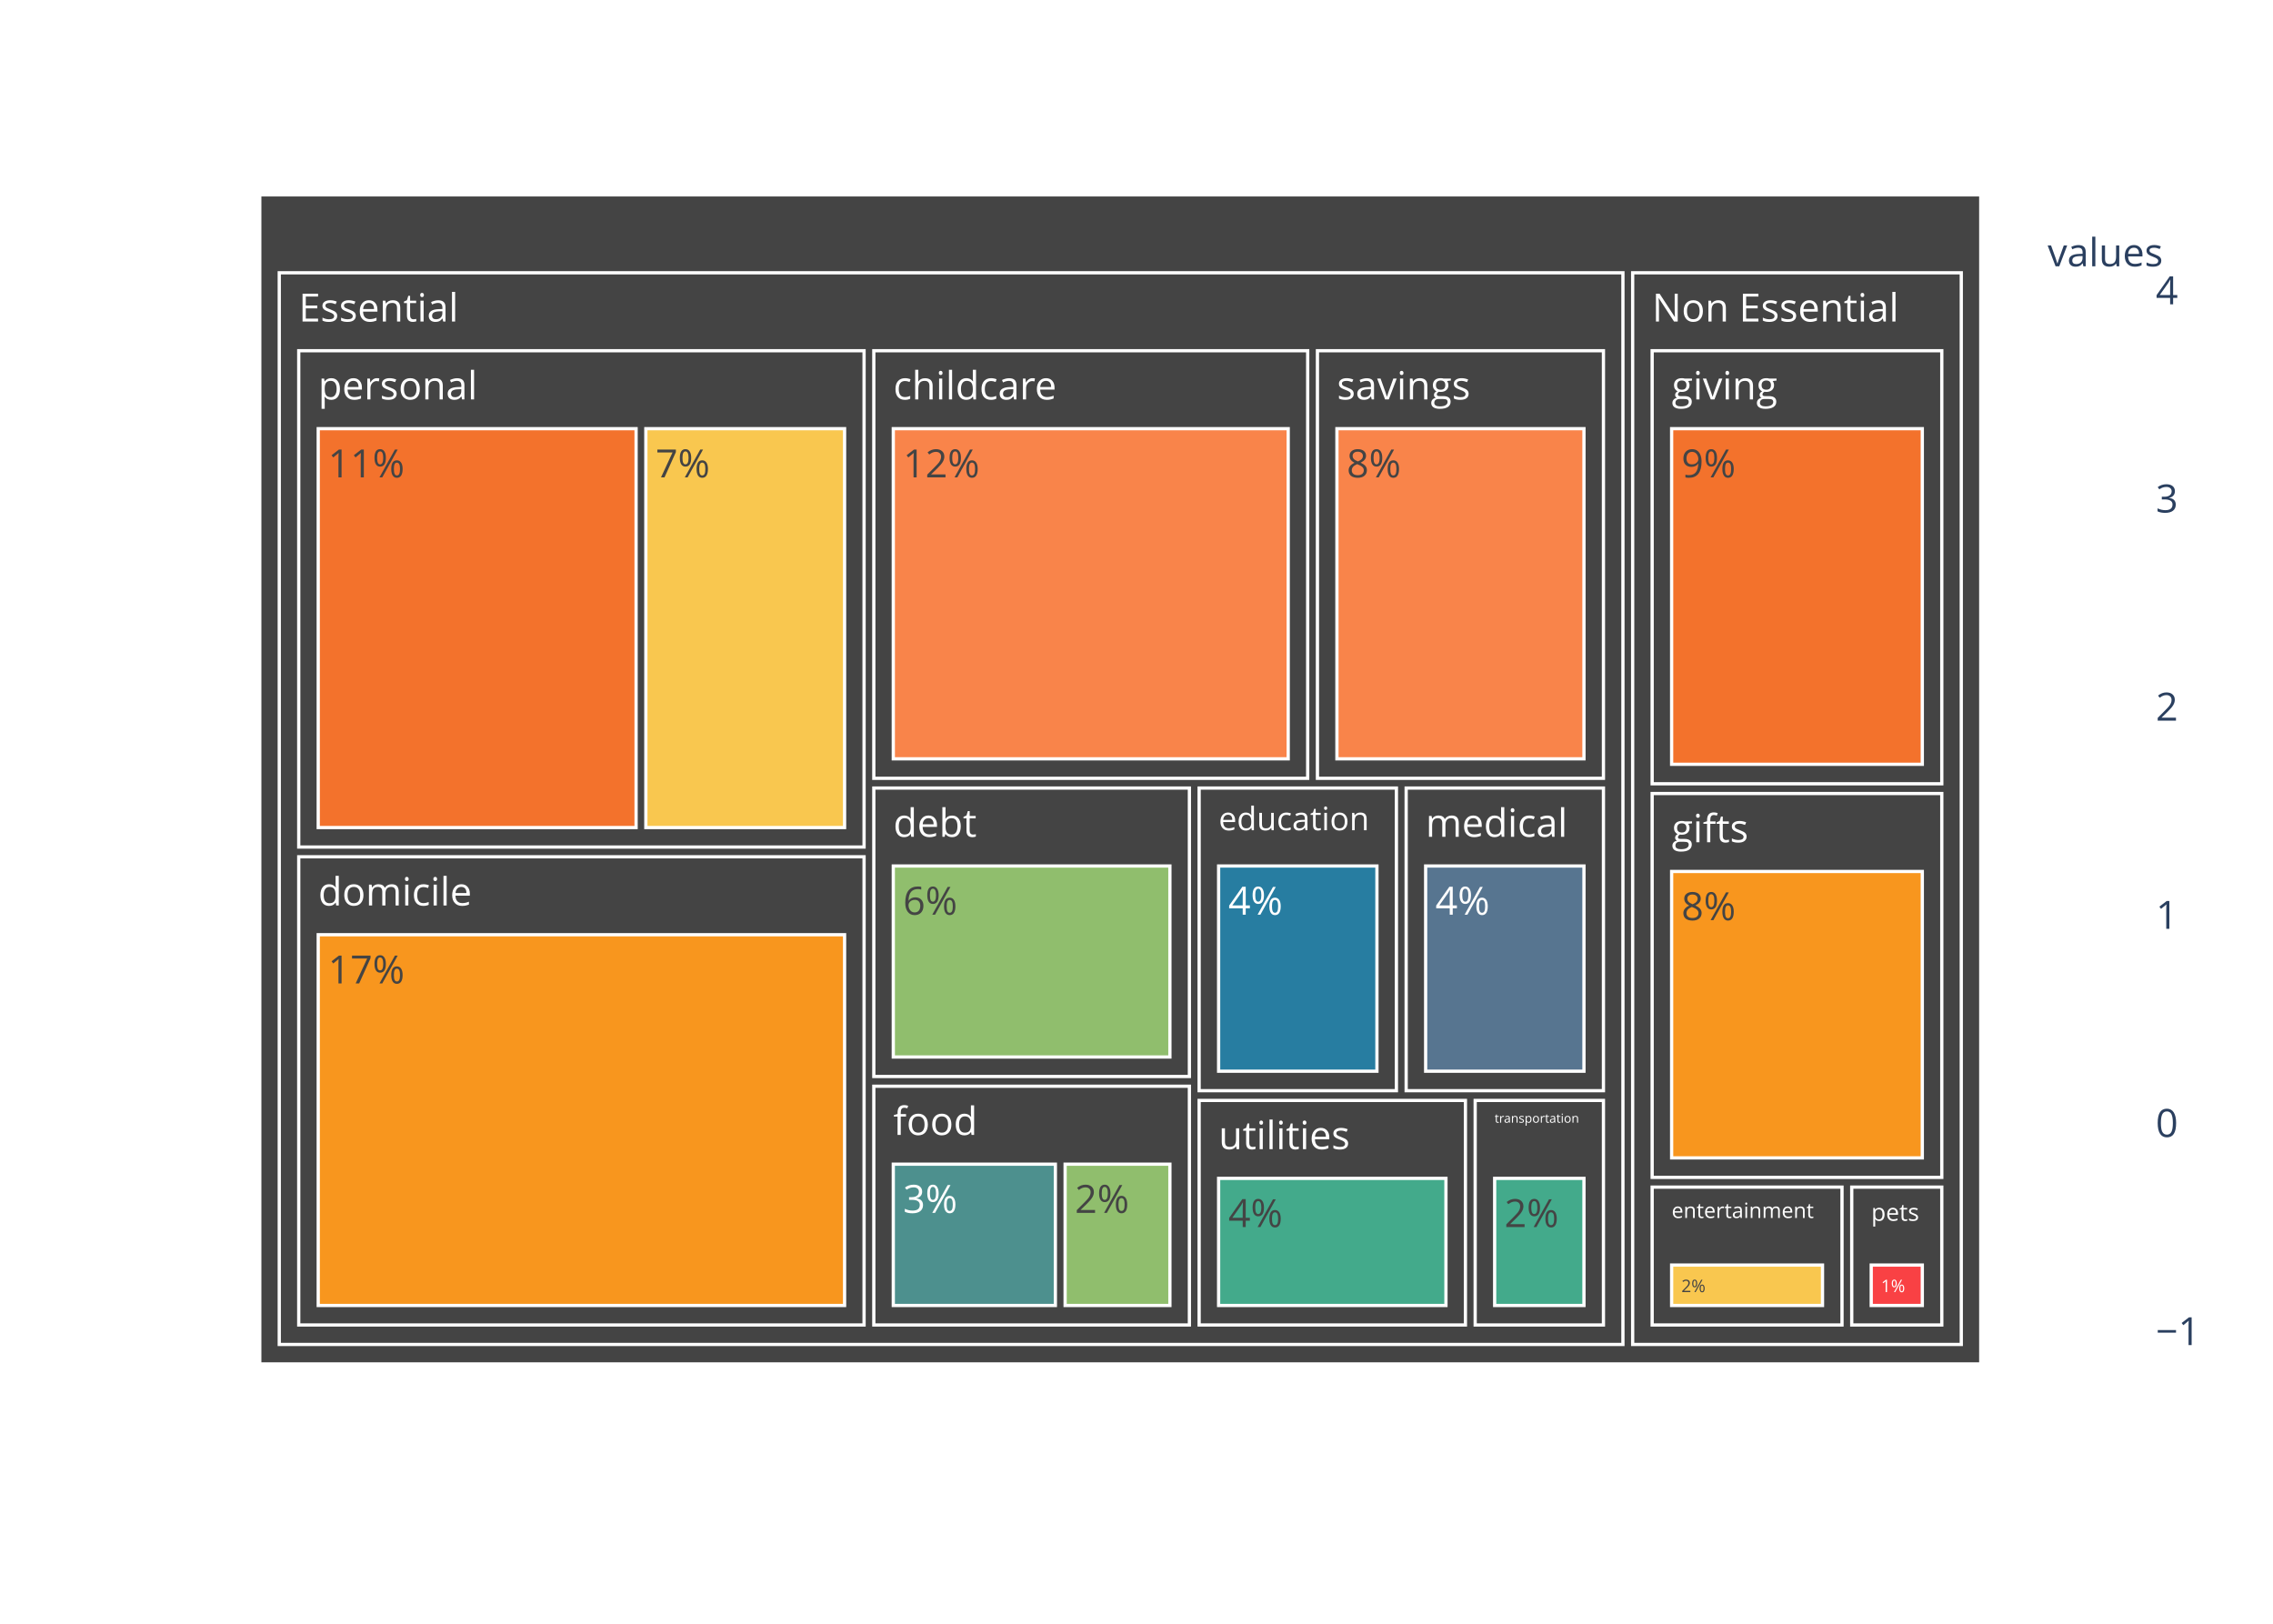
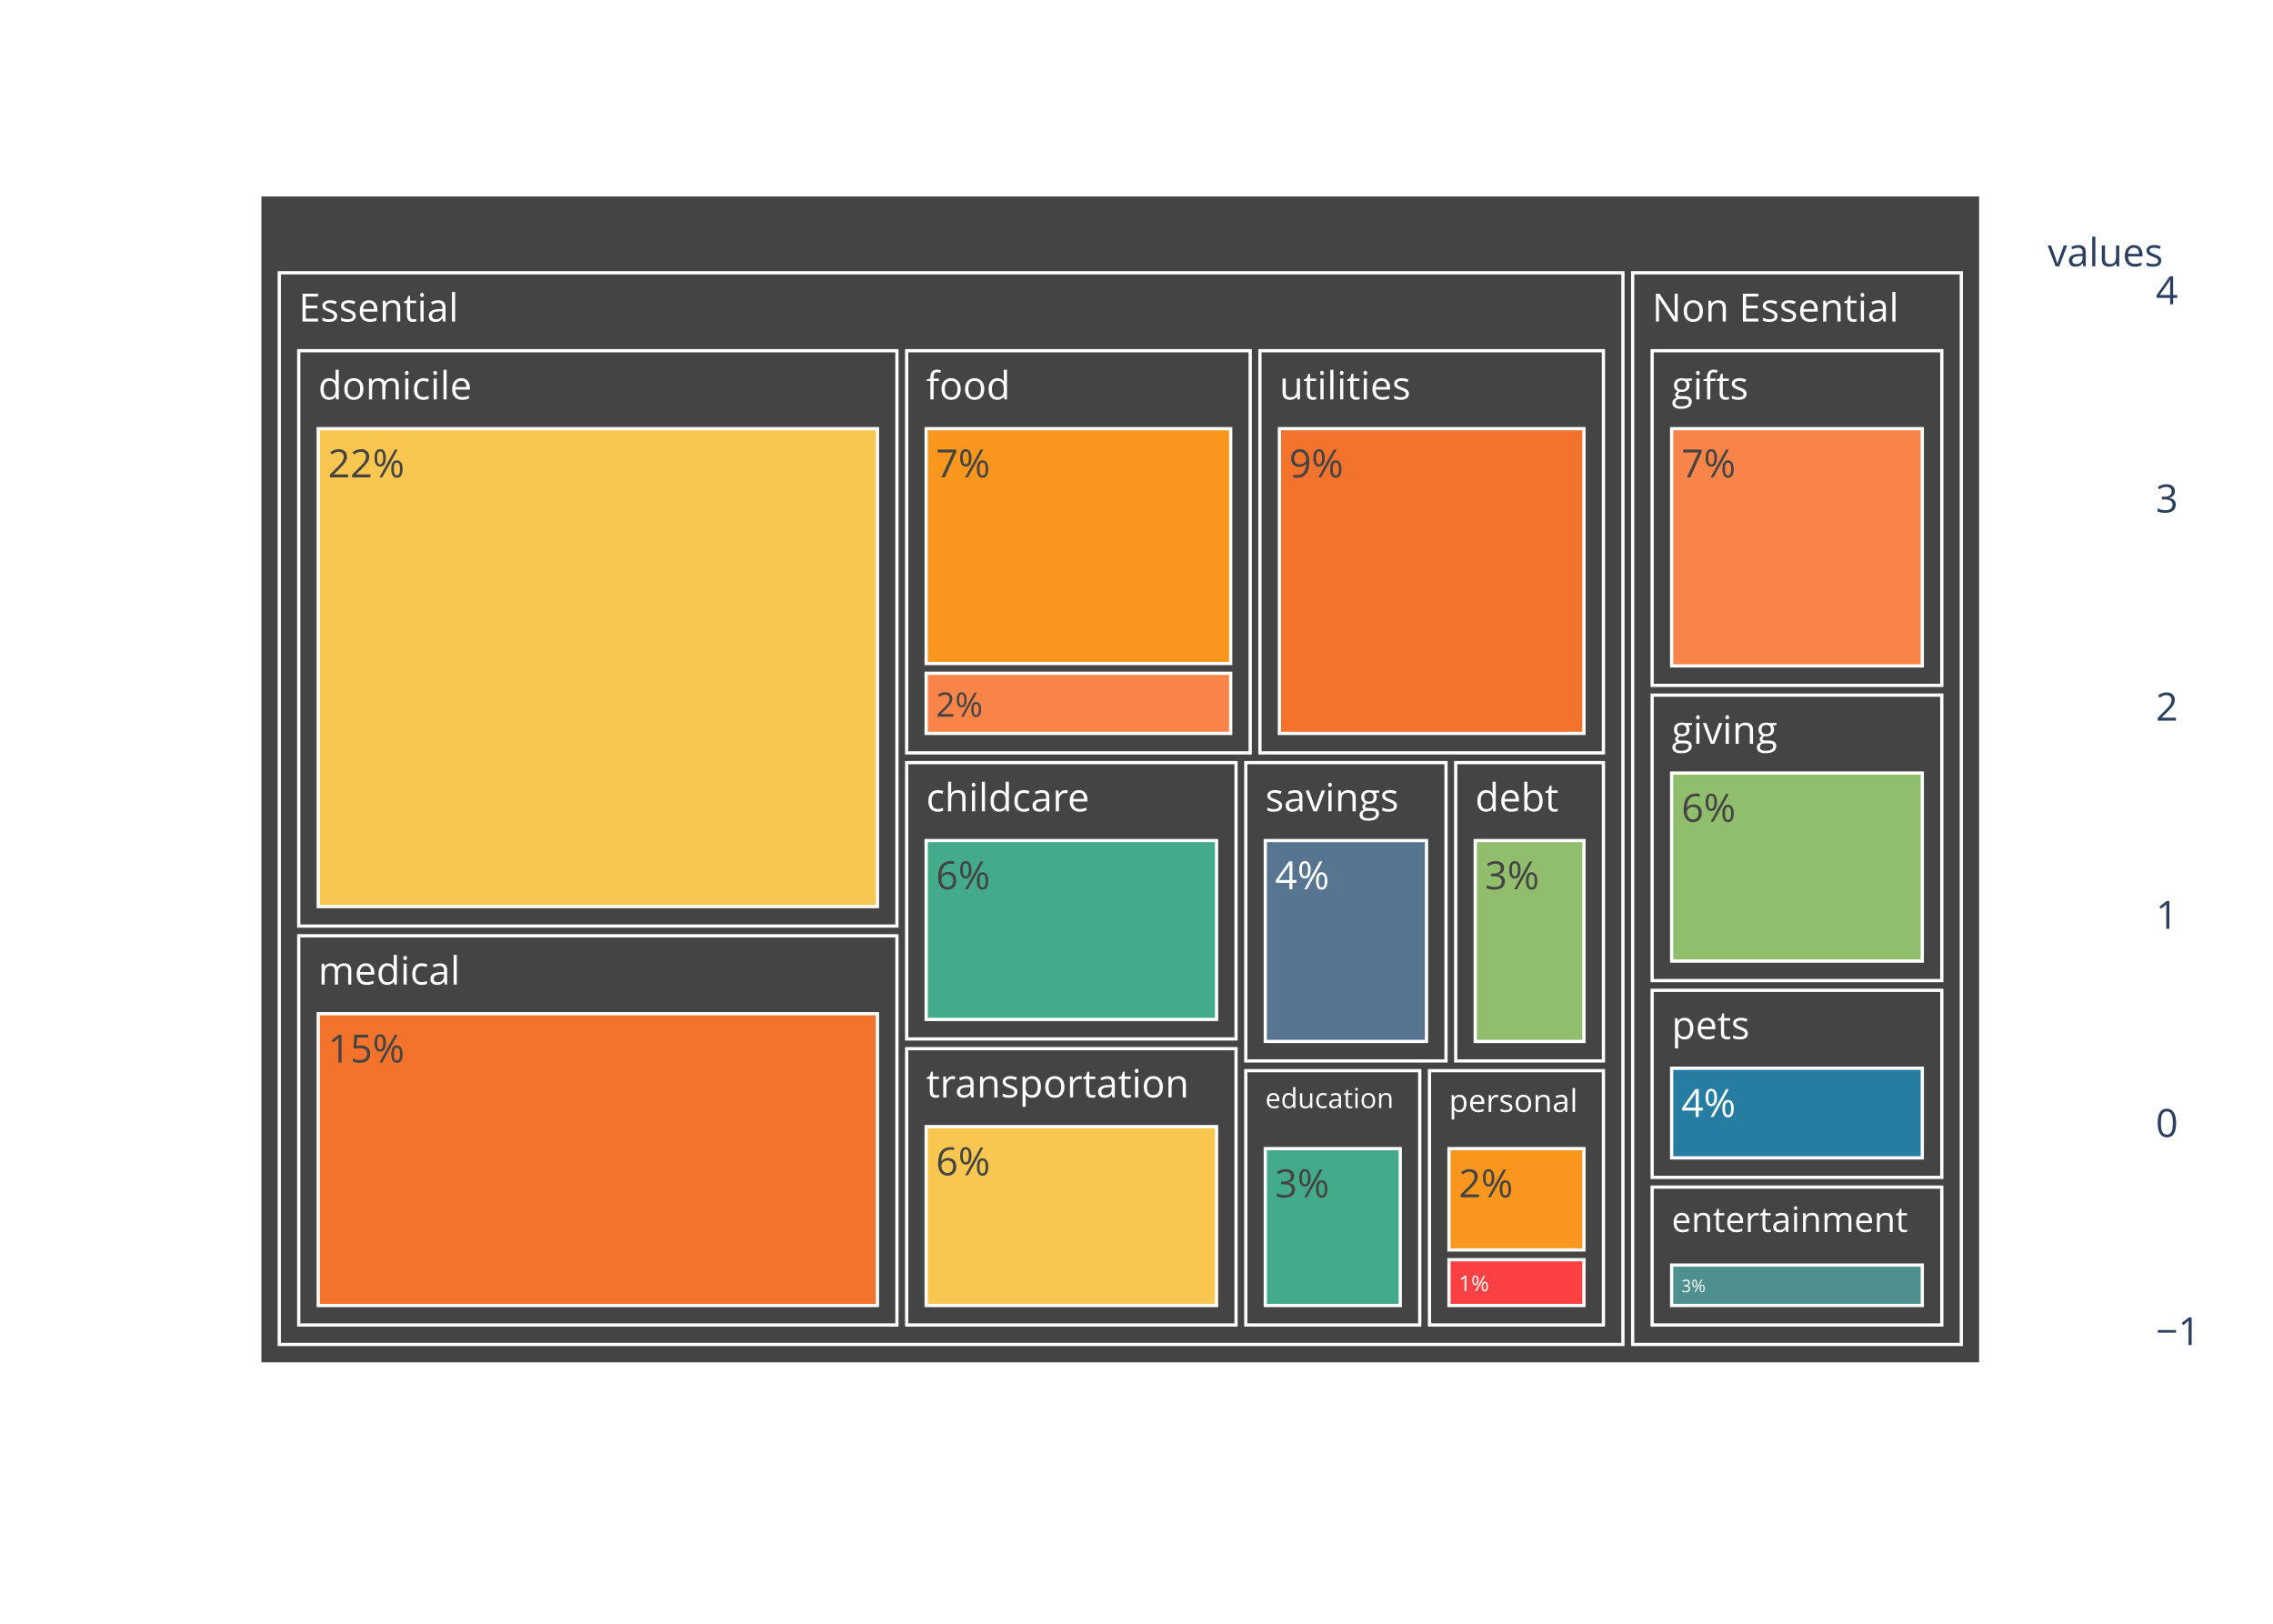
<svg xmlns="http://www.w3.org/2000/svg" class="main-svg" width="700" height="500" style="" viewBox="0 0 700 500">
  <rect x="0" y="0" width="700" height="500" style="fill: rgb(255, 255, 255); fill-opacity: 1;" />
-   <defs id="defs-18e255">
+   <defs id="defs-09d31a">
    <g class="clips" />
    <g class="gradients">
-       <linearGradient x1="0" x2="0" y1="1" y2="0" id="g18e255-cbcoloraxis">
+       <linearGradient x1="0" x2="0" y1="1" y2="0" id="g09d31a-cbcoloraxis">
        <stop offset="0%" stop-color="rgb(13, 8, 135)" stop-opacity="1" />
        <stop offset="11.111%" stop-color="rgb(70, 3, 159)" stop-opacity="1" />
        <stop offset="22.222%" stop-color="rgb(114, 1, 168)" stop-opacity="1" />
        <stop offset="33.333%" stop-color="rgb(156, 23, 158)" stop-opacity="1" />
        <stop offset="44.444%" stop-color="rgb(189, 55, 134)" stop-opacity="1" />
        <stop offset="55.556%" stop-color="rgb(216, 87, 107)" stop-opacity="1" />
        <stop offset="66.667%" stop-color="rgb(237, 121, 83)" stop-opacity="1" />
        <stop offset="77.778%" stop-color="rgb(251, 159, 58)" stop-opacity="1" />
        <stop offset="88.889%" stop-color="rgb(253, 202, 38)" stop-opacity="1" />
        <stop offset="100%" stop-color="rgb(240, 249, 33)" stop-opacity="1" />
      </linearGradient>
    </g>
  </defs>
  <g class="bglayer" />
  <g class="layer-below">
    <g class="imagelayer" />
    <g class="shapelayer" />
  </g>
  <g class="cartesianlayer" />
  <g class="polarlayer" />
  <g class="ternarylayer" />
  <g class="geolayer" />
  <g class="funnelarealayer" />
  <g class="pielayer" />
  <g class="treemaplayer">
    <g class="trace treemap" style="opacity: 1;">
      <g class="slice cursor-pointer">
        <path class="surface" d="M80,60L610,60L610,420L80,420Z" style="pointer-events: all; stroke-width: 1; fill: rgb(68, 68, 68); fill-opacity: 1; stroke: rgb(255, 255, 255); stroke-opacity: 1; opacity: 1;" />
        <g class="slicetext">
          <text data-notex="1" class="slicetext" text-anchor="start" x="0" y="0" style="font-family: 'Open Sans', verdana, arial, sans-serif; font-size: 12px; fill: rgb(255, 255, 255); fill-opacity: 1; white-space: pre;" transform="translate(86,75)"> </text>
        </g>
      </g>
      <g class="slice cursor-pointer">
        <path class="surface" d="M86,84L499.8,84L499.8,414L86,414Z" style="pointer-events: all; stroke-width: 1; fill: rgb(68, 68, 68); fill-opacity: 1; stroke: rgb(255, 255, 255); stroke-opacity: 1; opacity: 1;" />
        <g class="slicetext">
          <text data-notex="1" class="slicetext" text-anchor="start" x="0" y="0" style="font-family: 'Open Sans', verdana, arial, sans-serif; font-size: 12px; fill: rgb(255, 255, 255); fill-opacity: 1; white-space: pre;" transform="translate(92,99)">Essential</text>
        </g>
      </g>
      <g class="slice cursor-pointer">
        <path class="surface" d="M502.8,84L604,84L604,414L502.8,414Z" style="pointer-events: all; stroke-width: 1; fill: rgb(68, 68, 68); fill-opacity: 1; stroke: rgb(255, 255, 255); stroke-opacity: 1; opacity: 1;" />
        <g class="slicetext">
          <text data-notex="1" class="slicetext" text-anchor="start" x="0" y="0" style="font-family: 'Open Sans', verdana, arial, sans-serif; font-size: 12px; fill: rgb(255, 255, 255); fill-opacity: 1; white-space: pre;" transform="translate(508.8,99)">Non Essential</text>
        </g>
      </g>
      <g class="slice cursor-pointer">
-         <path class="surface" d="M92,108L266.1,108L266.1,260.829L92,260.829Z" style="pointer-events: all; stroke-width: 1; fill: rgb(68, 68, 68); fill-opacity: 1; stroke: rgb(255, 255, 255); stroke-opacity: 1; opacity: 1;" />
-         <g class="slicetext">
-           <text data-notex="1" class="slicetext" text-anchor="start" x="0" y="0" style="font-family: 'Open Sans', verdana, arial, sans-serif; font-size: 12px; fill: rgb(255, 255, 255); fill-opacity: 1; white-space: pre;" transform="translate(98,123)">personal</text>
-         </g>
-       </g>
-       <g class="slice cursor-pointer">
-         <path class="surface" d="M92,263.829L266.1,263.829L266.1,408L92,408Z" style="pointer-events: all; stroke-width: 1; fill: rgb(68, 68, 68); fill-opacity: 1; stroke: rgb(255, 255, 255); stroke-opacity: 1; opacity: 1;" />
-         <g class="slicetext">
-           <text data-notex="1" class="slicetext" text-anchor="start" x="0" y="0" style="font-family: 'Open Sans', verdana, arial, sans-serif; font-size: 12px; fill: rgb(255, 255, 255); fill-opacity: 1; white-space: pre;" transform="translate(98,278.8286)">domicile</text>
-         </g>
-       </g>
-       <g class="slice cursor-pointer">
-         <path class="surface" d="M269.1,108L402.72,108L402.72,239.667L269.1,239.667Z" style="pointer-events: all; stroke-width: 1; fill: rgb(68, 68, 68); fill-opacity: 1; stroke: rgb(255, 255, 255); stroke-opacity: 1; opacity: 1;" />
-         <g class="slicetext">
-           <text data-notex="1" class="slicetext" text-anchor="start" x="0" y="0" style="font-family: 'Open Sans', verdana, arial, sans-serif; font-size: 12px; fill: rgb(255, 255, 255); fill-opacity: 1; white-space: pre;" transform="translate(275.1,123)">childcare</text>
-         </g>
-       </g>
-       <g class="slice cursor-pointer">
-         <path class="surface" d="M405.72,108L493.8,108L493.8,239.667L405.72,239.667Z" style="pointer-events: all; stroke-width: 1; fill: rgb(68, 68, 68); fill-opacity: 1; stroke: rgb(255, 255, 255); stroke-opacity: 1; opacity: 1;" />
-         <g class="slicetext">
-           <text data-notex="1" class="slicetext" text-anchor="start" x="0" y="0" style="font-family: 'Open Sans', verdana, arial, sans-serif; font-size: 12px; fill: rgb(255, 255, 255); fill-opacity: 1; white-space: pre;" transform="translate(411.72,123)">savings</text>
-         </g>
-       </g>
-       <g class="slice cursor-pointer">
-         <path class="surface" d="M269.1,242.667L366.288,242.667L366.288,331.485L269.1,331.485Z" style="pointer-events: all; stroke-width: 1; fill: rgb(68, 68, 68); fill-opacity: 1; stroke: rgb(255, 255, 255); stroke-opacity: 1; opacity: 1;" />
-         <g class="slicetext">
-           <text data-notex="1" class="slicetext" text-anchor="start" x="0" y="0" style="font-family: 'Open Sans', verdana, arial, sans-serif; font-size: 12px; fill: rgb(255, 255, 255); fill-opacity: 1; white-space: pre;" transform="translate(275.1,257.6667)">debt</text>
-         </g>
-       </g>
-       <g class="slice cursor-pointer">
-         <path class="surface" d="M269.1,334.485L366.288,334.485L366.288,408L269.1,408Z" style="pointer-events: all; stroke-width: 1; fill: rgb(68, 68, 68); fill-opacity: 1; stroke: rgb(255, 255, 255); stroke-opacity: 1; opacity: 1;" />
-         <g class="slicetext">
-           <text data-notex="1" class="slicetext" text-anchor="start" x="0" y="0" style="font-family: 'Open Sans', verdana, arial, sans-serif; font-size: 12px; fill: rgb(255, 255, 255); fill-opacity: 1; white-space: pre;" transform="translate(275.1,349.4848)">food</text>
-         </g>
-       </g>
-       <g class="slice cursor-pointer">
-         <path class="surface" d="M369.288,242.667L430.044,242.667L430.044,335.857L369.288,335.857Z" style="pointer-events: all; stroke-width: 1; fill: rgb(68, 68, 68); fill-opacity: 1; stroke: rgb(255, 255, 255); stroke-opacity: 1; opacity: 1;" />
-         <g class="slicetext">
-           <text data-notex="1" class="slicetext" text-anchor="start" x="0" y="0" style="font-family: 'Open Sans', verdana, arial, sans-serif; font-size: 12px; fill: rgb(255, 255, 255); fill-opacity: 1; white-space: pre;" transform="translate(375.288,255.6546)scale(0.8323244)">education</text>
-         </g>
-       </g>
-       <g class="slice cursor-pointer">
-         <path class="surface" d="M433.044,242.667L493.8,242.667L493.8,335.857L433.044,335.857Z" style="pointer-events: all; stroke-width: 1; fill: rgb(68, 68, 68); fill-opacity: 1; stroke: rgb(255, 255, 255); stroke-opacity: 1; opacity: 1;" />
-         <g class="slicetext">
-           <text data-notex="1" class="slicetext" text-anchor="start" x="0" y="0" style="font-family: 'Open Sans', verdana, arial, sans-serif; font-size: 12px; fill: rgb(255, 255, 255); fill-opacity: 1; white-space: pre;" transform="translate(439.044,257.6667)">medical</text>
-         </g>
-       </g>
-       <g class="slice cursor-pointer">
-         <path class="surface" d="M369.288,338.857L451.296,338.857L451.296,408L369.288,408Z" style="pointer-events: all; stroke-width: 1; fill: rgb(68, 68, 68); fill-opacity: 1; stroke: rgb(255, 255, 255); stroke-opacity: 1; opacity: 1;" />
-         <g class="slicetext">
-           <text data-notex="1" class="slicetext" text-anchor="start" x="0" y="0" style="font-family: 'Open Sans', verdana, arial, sans-serif; font-size: 12px; fill: rgb(255, 255, 255); fill-opacity: 1; white-space: pre;" transform="translate(375.288,353.8571)">utilities</text>
-         </g>
-       </g>
-       <g class="slice cursor-pointer">
-         <path class="surface" d="M454.296,338.857L493.8,338.857L493.8,408L454.296,408Z" style="pointer-events: all; stroke-width: 1; fill: rgb(68, 68, 68); fill-opacity: 1; stroke: rgb(255, 255, 255); stroke-opacity: 1; opacity: 1;" />
-         <g class="slicetext">
-           <text data-notex="1" class="slicetext" text-anchor="start" x="0" y="0" style="font-family: 'Open Sans', verdana, arial, sans-serif; font-size: 12px; fill: rgb(255, 255, 255); fill-opacity: 1; white-space: pre;" transform="translate(460.296,345.7117)scale(0.3212146)">transportation</text>
-         </g>
-       </g>
-       <g class="slice cursor-pointer">
-         <path class="surface" d="M508.8,108L598,108L598,241.35L508.8,241.35Z" style="pointer-events: all; stroke-width: 1; fill: rgb(68, 68, 68); fill-opacity: 1; stroke: rgb(255, 255, 255); stroke-opacity: 1; opacity: 1;" />
-         <g class="slicetext">
-           <text data-notex="1" class="slicetext" text-anchor="start" x="0" y="0" style="font-family: 'Open Sans', verdana, arial, sans-serif; font-size: 12px; fill: rgb(255, 255, 255); fill-opacity: 1; white-space: pre;" transform="translate(514.8,123)">giving</text>
-         </g>
-       </g>
-       <g class="slice cursor-pointer">
-         <path class="surface" d="M508.8,244.35L598,244.35L598,362.55L508.8,362.55Z" style="pointer-events: all; stroke-width: 1; fill: rgb(68, 68, 68); fill-opacity: 1; stroke: rgb(255, 255, 255); stroke-opacity: 1; opacity: 1;" />
-         <g class="slicetext">
-           <text data-notex="1" class="slicetext" text-anchor="start" x="0" y="0" style="font-family: 'Open Sans', verdana, arial, sans-serif; font-size: 12px; fill: rgb(255, 255, 255); fill-opacity: 1; white-space: pre;" transform="translate(514.8,259.35)">gifts</text>
-         </g>
-       </g>
-       <g class="slice cursor-pointer">
-         <path class="surface" d="M508.8,365.55L567.267,365.55L567.267,408L508.8,408Z" style="pointer-events: all; stroke-width: 1; fill: rgb(68, 68, 68); fill-opacity: 1; stroke: rgb(255, 255, 255); stroke-opacity: 1; opacity: 1;" />
-         <g class="slicetext">
-           <text data-notex="1" class="slicetext" text-anchor="start" x="0" y="0" style="font-family: 'Open Sans', verdana, arial, sans-serif; font-size: 12px; fill: rgb(255, 255, 255); fill-opacity: 1; white-space: pre;" transform="translate(514.8,375.055)scale(0.5420829)">entertainment</text>
-         </g>
-       </g>
-       <g class="slice cursor-pointer">
-         <path class="surface" d="M570.267,365.55L598,365.55L598,408L570.267,408Z" style="pointer-events: all; stroke-width: 1; fill: rgb(68, 68, 68); fill-opacity: 1; stroke: rgb(255, 255, 255); stroke-opacity: 1; opacity: 1;" />
-         <g class="slicetext">
-           <text data-notex="1" class="slicetext" text-anchor="start" x="0" y="0" style="font-family: 'Open Sans', verdana, arial, sans-serif; font-size: 12px; fill: rgb(255, 255, 255); fill-opacity: 1; white-space: pre;" transform="translate(576.2667,375.9223)scale(0.6143583)">pets</text>
-         </g>
-       </g>
-       <g class="slice cursor-pointer">
-         <path class="surface" d="M98,132L195.894,132L195.894,254.829L98,254.829Z" style="pointer-events: all; stroke-width: 1; fill: rgb(243, 114, 44); fill-opacity: 1; stroke: rgb(255, 255, 255); stroke-opacity: 1; opacity: 1;" />
-         <g class="slicetext">
-           <text data-notex="1" class="slicetext" text-anchor="start" x="0" y="0" style="font-family: 'Open Sans', verdana, arial, sans-serif; font-size: 12px; fill: rgb(68, 68, 68); fill-opacity: 1; white-space: pre;" transform="translate(101,147)">11%</text>
-         </g>
-       </g>
-       <g class="slice cursor-pointer">
-         <path class="surface" d="M198.894,132L260.1,132L260.1,254.829L198.894,254.829Z" style="pointer-events: all; stroke-width: 1; fill: rgb(249, 199, 79); fill-opacity: 1; stroke: rgb(255, 255, 255); stroke-opacity: 1; opacity: 1;" />
-         <g class="slicetext">
-           <text data-notex="1" class="slicetext" text-anchor="start" x="0" y="0" style="font-family: 'Open Sans', verdana, arial, sans-serif; font-size: 12px; fill: rgb(68, 68, 68); fill-opacity: 1; white-space: pre;" transform="translate(201.8944,147)">7%</text>
-         </g>
-       </g>
-       <g class="slice cursor-pointer">
-         <path class="surface" d="M98,287.829L260.1,287.829L260.1,402L98,402Z" style="pointer-events: all; stroke-width: 1; fill: rgb(248, 150, 30); fill-opacity: 1; stroke: rgb(255, 255, 255); stroke-opacity: 1; opacity: 1;" />
-         <g class="slicetext">
-           <text data-notex="1" class="slicetext" text-anchor="start" x="0" y="0" style="font-family: 'Open Sans', verdana, arial, sans-serif; font-size: 12px; fill: rgb(68, 68, 68); fill-opacity: 1; white-space: pre;" transform="translate(101,302.8286)">17%</text>
-         </g>
-       </g>
-       <g class="slice cursor-pointer">
-         <path class="surface" d="M275.1,132L396.72,132L396.72,233.667L275.1,233.667Z" style="pointer-events: all; stroke-width: 1; fill: rgb(249, 132, 74); fill-opacity: 1; stroke: rgb(255, 255, 255); stroke-opacity: 1; opacity: 1;" />
-         <g class="slicetext">
-           <text data-notex="1" class="slicetext" text-anchor="start" x="0" y="0" style="font-family: 'Open Sans', verdana, arial, sans-serif; font-size: 12px; fill: rgb(68, 68, 68); fill-opacity: 1; white-space: pre;" transform="translate(278.1,147)">12%</text>
-         </g>
-       </g>
-       <g class="slice cursor-pointer">
-         <path class="surface" d="M411.72,132L487.8,132L487.8,233.667L411.72,233.667Z" style="pointer-events: all; stroke-width: 1; fill: rgb(249, 132, 74); fill-opacity: 1; stroke: rgb(255, 255, 255); stroke-opacity: 1; opacity: 1;" />
-         <g class="slicetext">
-           <text data-notex="1" class="slicetext" text-anchor="start" x="0" y="0" style="font-family: 'Open Sans', verdana, arial, sans-serif; font-size: 12px; fill: rgb(68, 68, 68); fill-opacity: 1; white-space: pre;" transform="translate(414.72,147)">8%</text>
-         </g>
-       </g>
-       <g class="slice cursor-pointer">
-         <path class="surface" d="M275.1,266.667L360.288,266.667L360.288,325.485L275.1,325.485Z" style="pointer-events: all; stroke-width: 1; fill: rgb(144, 190, 109); fill-opacity: 1; stroke: rgb(255, 255, 255); stroke-opacity: 1; opacity: 1;" />
-         <g class="slicetext">
-           <text data-notex="1" class="slicetext" text-anchor="start" x="0" y="0" style="font-family: 'Open Sans', verdana, arial, sans-serif; font-size: 12px; fill: rgb(68, 68, 68); fill-opacity: 1; white-space: pre;" transform="translate(278.1,281.6667)">6%</text>
-         </g>
-       </g>
-       <g class="slice cursor-pointer">
-         <path class="surface" d="M275.1,358.485L325.013,358.485L325.013,402L275.1,402Z" style="pointer-events: all; stroke-width: 1; fill: rgb(77, 144, 142); fill-opacity: 1; stroke: rgb(255, 255, 255); stroke-opacity: 1; opacity: 1;" />
-         <g class="slicetext">
-           <text data-notex="1" class="slicetext" text-anchor="start" x="0" y="0" style="font-family: 'Open Sans', verdana, arial, sans-serif; font-size: 12px; fill: rgb(255, 255, 255); fill-opacity: 1; white-space: pre;" transform="translate(278.1,373.4848)">3%</text>
-         </g>
-       </g>
-       <g class="slice cursor-pointer">
-         <path class="surface" d="M328.013,358.485L360.288,358.485L360.288,402L328.013,402Z" style="pointer-events: all; stroke-width: 1; fill: rgb(144, 190, 109); fill-opacity: 1; stroke: rgb(255, 255, 255); stroke-opacity: 1; opacity: 1;" />
-         <g class="slicetext">
-           <text data-notex="1" class="slicetext" text-anchor="start" x="0" y="0" style="font-family: 'Open Sans', verdana, arial, sans-serif; font-size: 12px; fill: rgb(68, 68, 68); fill-opacity: 1; white-space: pre;" transform="translate(331.0128,373.4848)">2%</text>
-         </g>
-       </g>
-       <g class="slice cursor-pointer">
-         <path class="surface" d="M375.288,266.667L424.044,266.667L424.044,329.857L375.288,329.857Z" style="pointer-events: all; stroke-width: 1; fill: rgb(39, 125, 161); fill-opacity: 1; stroke: rgb(255, 255, 255); stroke-opacity: 1; opacity: 1;" />
-         <g class="slicetext">
-           <text data-notex="1" class="slicetext" text-anchor="start" x="0" y="0" style="font-family: 'Open Sans', verdana, arial, sans-serif; font-size: 12px; fill: rgb(255, 255, 255); fill-opacity: 1; white-space: pre;" transform="translate(378.288,281.6667)">4%</text>
-         </g>
-       </g>
-       <g class="slice cursor-pointer">
-         <path class="surface" d="M439.044,266.667L487.8,266.667L487.8,329.857L439.044,329.857Z" style="pointer-events: all; stroke-width: 1; fill: rgb(87, 117, 144); fill-opacity: 1; stroke: rgb(255, 255, 255); stroke-opacity: 1; opacity: 1;" />
-         <g class="slicetext">
-           <text data-notex="1" class="slicetext" text-anchor="start" x="0" y="0" style="font-family: 'Open Sans', verdana, arial, sans-serif; font-size: 12px; fill: rgb(255, 255, 255); fill-opacity: 1; white-space: pre;" transform="translate(442.044,281.6667)">4%</text>
-         </g>
-       </g>
-       <g class="slice cursor-pointer">
-         <path class="surface" d="M375.288,362.857L445.296,362.857L445.296,402L375.288,402Z" style="pointer-events: all; stroke-width: 1; fill: rgb(67, 170, 139); fill-opacity: 1; stroke: rgb(255, 255, 255); stroke-opacity: 1; opacity: 1;" />
-         <g class="slicetext">
-           <text data-notex="1" class="slicetext" text-anchor="start" x="0" y="0" style="font-family: 'Open Sans', verdana, arial, sans-serif; font-size: 12px; fill: rgb(68, 68, 68); fill-opacity: 1; white-space: pre;" transform="translate(378.288,377.8571)">4%</text>
-         </g>
-       </g>
-       <g class="slice cursor-pointer">
-         <path class="surface" d="M460.296,362.857L487.8,362.857L487.8,402L460.296,402Z" style="pointer-events: all; stroke-width: 1; fill: rgb(67, 170, 139); fill-opacity: 1; stroke: rgb(255, 255, 255); stroke-opacity: 1; opacity: 1;" />
-         <g class="slicetext">
-           <text data-notex="1" class="slicetext" text-anchor="start" x="0" y="0" style="font-family: 'Open Sans', verdana, arial, sans-serif; font-size: 12px; fill: rgb(68, 68, 68); fill-opacity: 1; white-space: pre;" transform="translate(463.296,377.8571)">2%</text>
-         </g>
-       </g>
-       <g class="slice cursor-pointer">
-         <path class="surface" d="M514.8,132L592,132L592,235.35L514.8,235.35Z" style="pointer-events: all; stroke-width: 1; fill: rgb(243, 114, 44); fill-opacity: 1; stroke: rgb(255, 255, 255); stroke-opacity: 1; opacity: 1;" />
-         <g class="slicetext">
-           <text data-notex="1" class="slicetext" text-anchor="start" x="0" y="0" style="font-family: 'Open Sans', verdana, arial, sans-serif; font-size: 12px; fill: rgb(68, 68, 68); fill-opacity: 1; white-space: pre;" transform="translate(517.8,147)">9%</text>
-         </g>
-       </g>
-       <g class="slice cursor-pointer">
-         <path class="surface" d="M514.8,268.35L592,268.35L592,356.55L514.8,356.55Z" style="pointer-events: all; stroke-width: 1; fill: rgb(248, 150, 30); fill-opacity: 1; stroke: rgb(255, 255, 255); stroke-opacity: 1; opacity: 1;" />
-         <g class="slicetext">
-           <text data-notex="1" class="slicetext" text-anchor="start" x="0" y="0" style="font-family: 'Open Sans', verdana, arial, sans-serif; font-size: 12px; fill: rgb(68, 68, 68); fill-opacity: 1; white-space: pre;" transform="translate(517.8,283.35)">8%</text>
-         </g>
-       </g>
-       <g class="slice cursor-pointer">
-         <path class="surface" d="M514.8,389.55L561.267,389.55L561.267,402L514.8,402Z" style="pointer-events: all; stroke-width: 1; fill: rgb(249, 199, 79); fill-opacity: 1; stroke: rgb(255, 255, 255); stroke-opacity: 1; opacity: 1;" />
-         <g class="slicetext">
-           <text data-notex="1" class="slicetext" text-anchor="start" x="0" y="0" style="font-family: 'Open Sans', verdana, arial, sans-serif; font-size: 12px; fill: rgb(68, 68, 68); fill-opacity: 1; white-space: pre;" transform="translate(517.8,397.8879)scale(0.4448276)">2%</text>
-         </g>
-       </g>
-       <g class="slice cursor-pointer">
-         <path class="surface" d="M576.267,389.55L592,389.55L592,402L576.267,402Z" style="pointer-events: all; stroke-width: 1; fill: rgb(249, 65, 68); fill-opacity: 1; stroke: rgb(255, 255, 255); stroke-opacity: 1; opacity: 1;" />
-         <g class="slicetext">
-           <text data-notex="1" class="slicetext" text-anchor="start" x="0" y="0" style="font-family: 'Open Sans', verdana, arial, sans-serif; font-size: 12px; fill: rgb(255, 255, 255); fill-opacity: 1; white-space: pre;" transform="translate(579.2667,397.8879)scale(0.4448276)">1%</text>
+         <path class="surface" d="M92,108L276.22,108L276.22,285.162L92,285.162Z" style="pointer-events: all; stroke-width: 1; fill: rgb(68, 68, 68); fill-opacity: 1; stroke: rgb(255, 255, 255); stroke-opacity: 1; opacity: 1;" />
+         <g class="slicetext">
+           <text data-notex="1" class="slicetext" text-anchor="start" x="0" y="0" style="font-family: 'Open Sans', verdana, arial, sans-serif; font-size: 12px; fill: rgb(255, 255, 255); fill-opacity: 1; white-space: pre;" transform="translate(98,123)">domicile</text>
+         </g>
+       </g>
+       <g class="slice cursor-pointer">
+         <path class="surface" d="M92,288.162L276.22,288.162L276.22,408L92,408Z" style="pointer-events: all; stroke-width: 1; fill: rgb(68, 68, 68); fill-opacity: 1; stroke: rgb(255, 255, 255); stroke-opacity: 1; opacity: 1;" />
+         <g class="slicetext">
+           <text data-notex="1" class="slicetext" text-anchor="start" x="0" y="0" style="font-family: 'Open Sans', verdana, arial, sans-serif; font-size: 12px; fill: rgb(255, 255, 255); fill-opacity: 1; white-space: pre;" transform="translate(98,303.1622)">medical</text>
+         </g>
+       </g>
+       <g class="slice cursor-pointer">
+         <path class="surface" d="M279.22,108L385.01,108L385.01,231.837L279.22,231.837Z" style="pointer-events: all; stroke-width: 1; fill: rgb(68, 68, 68); fill-opacity: 1; stroke: rgb(255, 255, 255); stroke-opacity: 1; opacity: 1;" />
+         <g class="slicetext">
+           <text data-notex="1" class="slicetext" text-anchor="start" x="0" y="0" style="font-family: 'Open Sans', verdana, arial, sans-serif; font-size: 12px; fill: rgb(255, 255, 255); fill-opacity: 1; white-space: pre;" transform="translate(285.22,123)">food</text>
+         </g>
+       </g>
+       <g class="slice cursor-pointer">
+         <path class="surface" d="M388.01,108L493.8,108L493.8,231.837L388.01,231.837Z" style="pointer-events: all; stroke-width: 1; fill: rgb(68, 68, 68); fill-opacity: 1; stroke: rgb(255, 255, 255); stroke-opacity: 1; opacity: 1;" />
+         <g class="slicetext">
+           <text data-notex="1" class="slicetext" text-anchor="start" x="0" y="0" style="font-family: 'Open Sans', verdana, arial, sans-serif; font-size: 12px; fill: rgb(255, 255, 255); fill-opacity: 1; white-space: pre;" transform="translate(394.01,123)">utilities</text>
+         </g>
+       </g>
+       <g class="slice cursor-pointer">
+         <path class="surface" d="M279.22,234.837L380.658,234.837L380.658,319.919L279.22,319.919Z" style="pointer-events: all; stroke-width: 1; fill: rgb(68, 68, 68); fill-opacity: 1; stroke: rgb(255, 255, 255); stroke-opacity: 1; opacity: 1;" />
+         <g class="slicetext">
+           <text data-notex="1" class="slicetext" text-anchor="start" x="0" y="0" style="font-family: 'Open Sans', verdana, arial, sans-serif; font-size: 12px; fill: rgb(255, 255, 255); fill-opacity: 1; white-space: pre;" transform="translate(285.22,249.8372)">childcare</text>
+         </g>
+       </g>
+       <g class="slice cursor-pointer">
+         <path class="surface" d="M279.22,322.919L380.658,322.919L380.658,408L279.22,408Z" style="pointer-events: all; stroke-width: 1; fill: rgb(68, 68, 68); fill-opacity: 1; stroke: rgb(255, 255, 255); stroke-opacity: 1; opacity: 1;" />
+         <g class="slicetext">
+           <text data-notex="1" class="slicetext" text-anchor="start" x="0" y="0" style="font-family: 'Open Sans', verdana, arial, sans-serif; font-size: 12px; fill: rgb(255, 255, 255); fill-opacity: 1; white-space: pre;" transform="translate(285.22,337.9186)">transportation</text>
+         </g>
+       </g>
+       <g class="slice cursor-pointer">
+         <path class="surface" d="M383.658,234.837L445.311,234.837L445.311,326.694L383.658,326.694Z" style="pointer-events: all; stroke-width: 1; fill: rgb(68, 68, 68); fill-opacity: 1; stroke: rgb(255, 255, 255); stroke-opacity: 1; opacity: 1;" />
+         <g class="slicetext">
+           <text data-notex="1" class="slicetext" text-anchor="start" x="0" y="0" style="font-family: 'Open Sans', verdana, arial, sans-serif; font-size: 12px; fill: rgb(255, 255, 255); fill-opacity: 1; white-space: pre;" transform="translate(389.6584,249.8372)">savings</text>
+         </g>
+       </g>
+       <g class="slice cursor-pointer">
+         <path class="surface" d="M448.311,234.837L493.8,234.837L493.8,326.694L448.311,326.694Z" style="pointer-events: all; stroke-width: 1; fill: rgb(68, 68, 68); fill-opacity: 1; stroke: rgb(255, 255, 255); stroke-opacity: 1; opacity: 1;" />
+         <g class="slicetext">
+           <text data-notex="1" class="slicetext" text-anchor="start" x="0" y="0" style="font-family: 'Open Sans', verdana, arial, sans-serif; font-size: 12px; fill: rgb(255, 255, 255); fill-opacity: 1; white-space: pre;" transform="translate(454.3107,249.8372)">debt</text>
+         </g>
+       </g>
+       <g class="slice cursor-pointer">
+         <path class="surface" d="M383.658,329.694L437.229,329.694L437.229,408L383.658,408Z" style="pointer-events: all; stroke-width: 1; fill: rgb(68, 68, 68); fill-opacity: 1; stroke: rgb(255, 255, 255); stroke-opacity: 1; opacity: 1;" />
+         <g class="slicetext">
+           <text data-notex="1" class="slicetext" text-anchor="start" x="0" y="0" style="font-family: 'Open Sans', verdana, arial, sans-serif; font-size: 12px; fill: rgb(255, 255, 255); fill-opacity: 1; white-space: pre;" transform="translate(389.6584,341.2101)scale(0.7096642)">education</text>
+         </g>
+       </g>
+       <g class="slice cursor-pointer">
+         <path class="surface" d="M440.229,329.694L493.8,329.694L493.8,408L440.229,408Z" style="pointer-events: all; stroke-width: 1; fill: rgb(68, 68, 68); fill-opacity: 1; stroke: rgb(255, 255, 255); stroke-opacity: 1; opacity: 1;" />
+         <g class="slicetext">
+           <text data-notex="1" class="slicetext" text-anchor="start" x="0" y="0" style="font-family: 'Open Sans', verdana, arial, sans-serif; font-size: 12px; fill: rgb(255, 255, 255); fill-opacity: 1; white-space: pre;" transform="translate(446.2292,342.4041)scale(0.809164)">personal</text>
+         </g>
+       </g>
+       <g class="slice cursor-pointer">
+         <path class="surface" d="M508.8,108L598,108L598,211.05L508.8,211.05Z" style="pointer-events: all; stroke-width: 1; fill: rgb(68, 68, 68); fill-opacity: 1; stroke: rgb(255, 255, 255); stroke-opacity: 1; opacity: 1;" />
+         <g class="slicetext">
+           <text data-notex="1" class="slicetext" text-anchor="start" x="0" y="0" style="font-family: 'Open Sans', verdana, arial, sans-serif; font-size: 12px; fill: rgb(255, 255, 255); fill-opacity: 1; white-space: pre;" transform="translate(514.8,123)">gifts</text>
+         </g>
+       </g>
+       <g class="slice cursor-pointer">
+         <path class="surface" d="M508.8,214.05L598,214.05L598,301.95L508.8,301.95Z" style="pointer-events: all; stroke-width: 1; fill: rgb(68, 68, 68); fill-opacity: 1; stroke: rgb(255, 255, 255); stroke-opacity: 1; opacity: 1;" />
+         <g class="slicetext">
+           <text data-notex="1" class="slicetext" text-anchor="start" x="0" y="0" style="font-family: 'Open Sans', verdana, arial, sans-serif; font-size: 12px; fill: rgb(255, 255, 255); fill-opacity: 1; white-space: pre;" transform="translate(514.8,229.05)">giving</text>
+         </g>
+       </g>
+       <g class="slice cursor-pointer">
+         <path class="surface" d="M508.8,304.95L598,304.95L598,362.55L508.8,362.55Z" style="pointer-events: all; stroke-width: 1; fill: rgb(68, 68, 68); fill-opacity: 1; stroke: rgb(255, 255, 255); stroke-opacity: 1; opacity: 1;" />
+         <g class="slicetext">
+           <text data-notex="1" class="slicetext" text-anchor="start" x="0" y="0" style="font-family: 'Open Sans', verdana, arial, sans-serif; font-size: 12px; fill: rgb(255, 255, 255); fill-opacity: 1; white-space: pre;" transform="translate(514.8,319.95)">pets</text>
+         </g>
+       </g>
+       <g class="slice cursor-pointer">
+         <path class="surface" d="M508.8,365.55L598,365.55L598,408L508.8,408Z" style="pointer-events: all; stroke-width: 1; fill: rgb(68, 68, 68); fill-opacity: 1; stroke: rgb(255, 255, 255); stroke-opacity: 1; opacity: 1;" />
+         <g class="slicetext">
+           <text data-notex="1" class="slicetext" text-anchor="start" x="0" y="0" style="font-family: 'Open Sans', verdana, arial, sans-serif; font-size: 12px; fill: rgb(255, 255, 255); fill-opacity: 1; white-space: pre;" transform="translate(514.8,379.3574)scale(0.9006198)">entertainment</text>
+         </g>
+       </g>
+       <g class="slice cursor-pointer">
+         <path class="surface" d="M98,132L270.22,132L270.22,279.162L98,279.162Z" style="pointer-events: all; stroke-width: 1; fill: rgb(249, 199, 79); fill-opacity: 1; stroke: rgb(255, 255, 255); stroke-opacity: 1; opacity: 1;" />
+         <g class="slicetext">
+           <text data-notex="1" class="slicetext" text-anchor="start" x="0" y="0" style="font-family: 'Open Sans', verdana, arial, sans-serif; font-size: 12px; fill: rgb(68, 68, 68); fill-opacity: 1; white-space: pre;" transform="translate(101,147)">22%</text>
+         </g>
+       </g>
+       <g class="slice cursor-pointer">
+         <path class="surface" d="M98,312.162L270.22,312.162L270.22,402L98,402Z" style="pointer-events: all; stroke-width: 1; fill: rgb(243, 114, 44); fill-opacity: 1; stroke: rgb(255, 255, 255); stroke-opacity: 1; opacity: 1;" />
+         <g class="slicetext">
+           <text data-notex="1" class="slicetext" text-anchor="start" x="0" y="0" style="font-family: 'Open Sans', verdana, arial, sans-serif; font-size: 12px; fill: rgb(68, 68, 68); fill-opacity: 1; white-space: pre;" transform="translate(101,327.1622)">15%</text>
+         </g>
+       </g>
+       <g class="slice cursor-pointer">
+         <path class="surface" d="M285.22,132L379.01,132L379.01,204.318L285.22,204.318Z" style="pointer-events: all; stroke-width: 1; fill: rgb(248, 150, 30); fill-opacity: 1; stroke: rgb(255, 255, 255); stroke-opacity: 1; opacity: 1;" />
+         <g class="slicetext">
+           <text data-notex="1" class="slicetext" text-anchor="start" x="0" y="0" style="font-family: 'Open Sans', verdana, arial, sans-serif; font-size: 12px; fill: rgb(68, 68, 68); fill-opacity: 1; white-space: pre;" transform="translate(288.22,147)">7%</text>
+         </g>
+       </g>
+       <g class="slice cursor-pointer">
+         <path class="surface" d="M285.22,207.318L379.01,207.318L379.01,225.837L285.22,225.837Z" style="pointer-events: all; stroke-width: 1; fill: rgb(249, 132, 74); fill-opacity: 1; stroke: rgb(255, 255, 255); stroke-opacity: 1; opacity: 1;" />
+         <g class="slicetext">
+           <text data-notex="1" class="slicetext" text-anchor="start" x="0" y="0" style="font-family: 'Open Sans', verdana, arial, sans-serif; font-size: 12px; fill: rgb(68, 68, 68); fill-opacity: 1; white-space: pre;" transform="translate(288.22,220.6787)scale(0.8634055)">2%</text>
+         </g>
+       </g>
+       <g class="slice cursor-pointer">
+         <path class="surface" d="M394.01,132L487.8,132L487.8,225.837L394.01,225.837Z" style="pointer-events: all; stroke-width: 1; fill: rgb(243, 114, 44); fill-opacity: 1; stroke: rgb(255, 255, 255); stroke-opacity: 1; opacity: 1;" />
+         <g class="slicetext">
+           <text data-notex="1" class="slicetext" text-anchor="start" x="0" y="0" style="font-family: 'Open Sans', verdana, arial, sans-serif; font-size: 12px; fill: rgb(68, 68, 68); fill-opacity: 1; white-space: pre;" transform="translate(397.01,147)">9%</text>
+         </g>
+       </g>
+       <g class="slice cursor-pointer">
+         <path class="surface" d="M285.22,258.837L374.658,258.837L374.658,313.919L285.22,313.919Z" style="pointer-events: all; stroke-width: 1; fill: rgb(67, 170, 139); fill-opacity: 1; stroke: rgb(255, 255, 255); stroke-opacity: 1; opacity: 1;" />
+         <g class="slicetext">
+           <text data-notex="1" class="slicetext" text-anchor="start" x="0" y="0" style="font-family: 'Open Sans', verdana, arial, sans-serif; font-size: 12px; fill: rgb(68, 68, 68); fill-opacity: 1; white-space: pre;" transform="translate(288.22,273.8372)">6%</text>
+         </g>
+       </g>
+       <g class="slice cursor-pointer">
+         <path class="surface" d="M285.22,346.919L374.658,346.919L374.658,402L285.22,402Z" style="pointer-events: all; stroke-width: 1; fill: rgb(249, 199, 79); fill-opacity: 1; stroke: rgb(255, 255, 255); stroke-opacity: 1; opacity: 1;" />
+         <g class="slicetext">
+           <text data-notex="1" class="slicetext" text-anchor="start" x="0" y="0" style="font-family: 'Open Sans', verdana, arial, sans-serif; font-size: 12px; fill: rgb(68, 68, 68); fill-opacity: 1; white-space: pre;" transform="translate(288.22,361.9186)">6%</text>
+         </g>
+       </g>
+       <g class="slice cursor-pointer">
+         <path class="surface" d="M389.658,258.837L439.311,258.837L439.311,320.694L389.658,320.694Z" style="pointer-events: all; stroke-width: 1; fill: rgb(87, 117, 144); fill-opacity: 1; stroke: rgb(255, 255, 255); stroke-opacity: 1; opacity: 1;" />
+         <g class="slicetext">
+           <text data-notex="1" class="slicetext" text-anchor="start" x="0" y="0" style="font-family: 'Open Sans', verdana, arial, sans-serif; font-size: 12px; fill: rgb(255, 255, 255); fill-opacity: 1; white-space: pre;" transform="translate(392.6584,273.8372)">4%</text>
+         </g>
+       </g>
+       <g class="slice cursor-pointer">
+         <path class="surface" d="M454.311,258.837L487.8,258.837L487.8,320.694L454.311,320.694Z" style="pointer-events: all; stroke-width: 1; fill: rgb(144, 190, 109); fill-opacity: 1; stroke: rgb(255, 255, 255); stroke-opacity: 1; opacity: 1;" />
+         <g class="slicetext">
+           <text data-notex="1" class="slicetext" text-anchor="start" x="0" y="0" style="font-family: 'Open Sans', verdana, arial, sans-serif; font-size: 12px; fill: rgb(68, 68, 68); fill-opacity: 1; white-space: pre;" transform="translate(457.3107,273.8372)">3%</text>
+         </g>
+       </g>
+       <g class="slice cursor-pointer">
+         <path class="surface" d="M389.658,353.694L431.229,353.694L431.229,402L389.658,402Z" style="pointer-events: all; stroke-width: 1; fill: rgb(67, 170, 139); fill-opacity: 1; stroke: rgb(255, 255, 255); stroke-opacity: 1; opacity: 1;" />
+         <g class="slicetext">
+           <text data-notex="1" class="slicetext" text-anchor="start" x="0" y="0" style="font-family: 'Open Sans', verdana, arial, sans-serif; font-size: 12px; fill: rgb(68, 68, 68); fill-opacity: 1; white-space: pre;" transform="translate(392.6584,368.6941)">3%</text>
+         </g>
+       </g>
+       <g class="slice cursor-pointer">
+         <path class="surface" d="M446.229,353.694L487.8,353.694L487.8,384.898L446.229,384.898Z" style="pointer-events: all; stroke-width: 1; fill: rgb(248, 150, 30); fill-opacity: 1; stroke: rgb(255, 255, 255); stroke-opacity: 1; opacity: 1;" />
+         <g class="slicetext">
+           <text data-notex="1" class="slicetext" text-anchor="start" x="0" y="0" style="font-family: 'Open Sans', verdana, arial, sans-serif; font-size: 12px; fill: rgb(68, 68, 68); fill-opacity: 1; white-space: pre;" transform="translate(449.2292,368.6941)">2%</text>
+         </g>
+       </g>
+       <g class="slice cursor-pointer">
+         <path class="surface" d="M446.229,387.898L487.8,387.898L487.8,402L446.229,402Z" style="pointer-events: all; stroke-width: 1; fill: rgb(249, 65, 68); fill-opacity: 1; stroke: rgb(255, 255, 255); stroke-opacity: 1; opacity: 1;" />
+         <g class="slicetext">
+           <text data-notex="1" class="slicetext" text-anchor="start" x="0" y="0" style="font-family: 'Open Sans', verdana, arial, sans-serif; font-size: 12px; fill: rgb(255, 255, 255); fill-opacity: 1; white-space: pre;" transform="translate(449.2292,397.6031)scale(0.5587564)">1%</text>
+         </g>
+       </g>
+       <g class="slice cursor-pointer">
+         <path class="surface" d="M514.8,132L592,132L592,205.05L514.8,205.05Z" style="pointer-events: all; stroke-width: 1; fill: rgb(249, 132, 74); fill-opacity: 1; stroke: rgb(255, 255, 255); stroke-opacity: 1; opacity: 1;" />
+         <g class="slicetext">
+           <text data-notex="1" class="slicetext" text-anchor="start" x="0" y="0" style="font-family: 'Open Sans', verdana, arial, sans-serif; font-size: 12px; fill: rgb(68, 68, 68); fill-opacity: 1; white-space: pre;" transform="translate(517.8,147)">7%</text>
+         </g>
+       </g>
+       <g class="slice cursor-pointer">
+         <path class="surface" d="M514.8,238.05L592,238.05L592,295.95L514.8,295.95Z" style="pointer-events: all; stroke-width: 1; fill: rgb(144, 190, 109); fill-opacity: 1; stroke: rgb(255, 255, 255); stroke-opacity: 1; opacity: 1;" />
+         <g class="slicetext">
+           <text data-notex="1" class="slicetext" text-anchor="start" x="0" y="0" style="font-family: 'Open Sans', verdana, arial, sans-serif; font-size: 12px; fill: rgb(68, 68, 68); fill-opacity: 1; white-space: pre;" transform="translate(517.8,253.05)">6%</text>
+         </g>
+       </g>
+       <g class="slice cursor-pointer">
+         <path class="surface" d="M514.8,328.95L592,328.95L592,356.55L514.8,356.55Z" style="pointer-events: all; stroke-width: 1; fill: rgb(39, 125, 161); fill-opacity: 1; stroke: rgb(255, 255, 255); stroke-opacity: 1; opacity: 1;" />
+         <g class="slicetext">
+           <text data-notex="1" class="slicetext" text-anchor="start" x="0" y="0" style="font-family: 'Open Sans', verdana, arial, sans-serif; font-size: 12px; fill: rgb(255, 255, 255); fill-opacity: 1; white-space: pre;" transform="translate(517.8,343.95)">4%</text>
+         </g>
+       </g>
+       <g class="slice cursor-pointer">
+         <path class="surface" d="M514.8,389.55L592,389.55L592,402L514.8,402Z" style="pointer-events: all; stroke-width: 1; fill: rgb(77, 144, 142); fill-opacity: 1; stroke: rgb(255, 255, 255); stroke-opacity: 1; opacity: 1;" />
+         <g class="slicetext">
+           <text data-notex="1" class="slicetext" text-anchor="start" x="0" y="0" style="font-family: 'Open Sans', verdana, arial, sans-serif; font-size: 12px; fill: rgb(255, 255, 255); fill-opacity: 1; white-space: pre;" transform="translate(517.8,397.8879)scale(0.4448276)">3%</text>
        </g>
      </g>
    </g>
  </g>
  <g class="sunburstlayer" />
  <g class="glimages" />
-   <defs id="topdefs-18e255">
+   <defs id="topdefs-09d31a">
    <g class="clips" />
  </defs>
  <g class="layer-above">
    <g class="imagelayer" />
    <g class="shapelayer" />
  </g>
  <g class="infolayer">
    <g class="cbcoloraxis colorbar" transform="translate(80,60)">
      <rect class="cbbg" x="541" y="0" width="67.469" height="360" style="fill: rgb(0, 0, 0); fill-opacity: 0; stroke: rgb(68, 68, 68); stroke-opacity: 1; stroke-width: 0;" />
      <g class="cbfills" transform="translate(0,30)">
-         <rect class="cbfill" x="551" width="30" height="NaN" style="fill: url('#g18e255-cbcoloraxis');" />
+         <rect class="cbfill" x="551" width="30" height="NaN" style="fill: url('#g09d31a-cbcoloraxis');" />
      </g>
      <g class="cblines" transform="translate(0,30)" />
      <g class="cbaxis crisp" transform="translate(0,-60)">
        <g class="ycbcoloraxistick">
          <text text-anchor="start" x="583.9" y="4.2" transform="translate(0,410)" style="font-family: 'Open Sans', verdana, arial, sans-serif; font-size: 12px; fill: rgb(42, 63, 95); fill-opacity: 1; white-space: pre;">−1</text>
        </g>
        <g class="ycbcoloraxistick">
          <text text-anchor="start" x="583.9" y="4.2" transform="translate(0,345.9)" style="font-family: 'Open Sans', verdana, arial, sans-serif; font-size: 12px; fill: rgb(42, 63, 95); fill-opacity: 1; white-space: pre;">0</text>
        </g>
        <g class="ycbcoloraxistick">
          <text text-anchor="start" x="583.9" y="4.2" transform="translate(0,281.8)" style="font-family: 'Open Sans', verdana, arial, sans-serif; font-size: 12px; fill: rgb(42, 63, 95); fill-opacity: 1; white-space: pre;">1</text>
        </g>
        <g class="ycbcoloraxistick">
          <text text-anchor="start" x="583.9" y="4.2" transform="translate(0,217.7)" style="font-family: 'Open Sans', verdana, arial, sans-serif; font-size: 12px; fill: rgb(42, 63, 95); fill-opacity: 1; white-space: pre;">2</text>
        </g>
        <g class="ycbcoloraxistick">
          <text text-anchor="start" x="583.9" y="4.2" transform="translate(0,153.6)" style="font-family: 'Open Sans', verdana, arial, sans-serif; font-size: 12px; fill: rgb(42, 63, 95); fill-opacity: 1; white-space: pre;">3</text>
        </g>
        <g class="ycbcoloraxistick">
          <text text-anchor="start" x="583.9" y="4.2" transform="translate(0,89.5)" style="font-family: 'Open Sans', verdana, arial, sans-serif; font-size: 12px; fill: rgb(42, 63, 95); fill-opacity: 1; white-space: pre;">4</text>
        </g>
      </g>
      <g class="cbtitleunshift" transform="translate(-80,-60)">
        <g class="cbtitle" transform="">
          <text class="ycbcoloraxistitle" x="630.6" y="82" text-anchor="start" style="font-family: 'Open Sans', verdana, arial, sans-serif; font-size: 12px; fill: rgb(42, 63, 95); opacity: 1; font-weight: normal; white-space: pre;">values</text>
        </g>
      </g>
      <rect class="cboutline" x="551" y="29.5" width="30" height="320.5" style="stroke: rgb(68, 68, 68); stroke-opacity: 1; fill: none; stroke-width: 0;" />
    </g>
    <g class="g-gtitle" />
  </g>
</svg>
